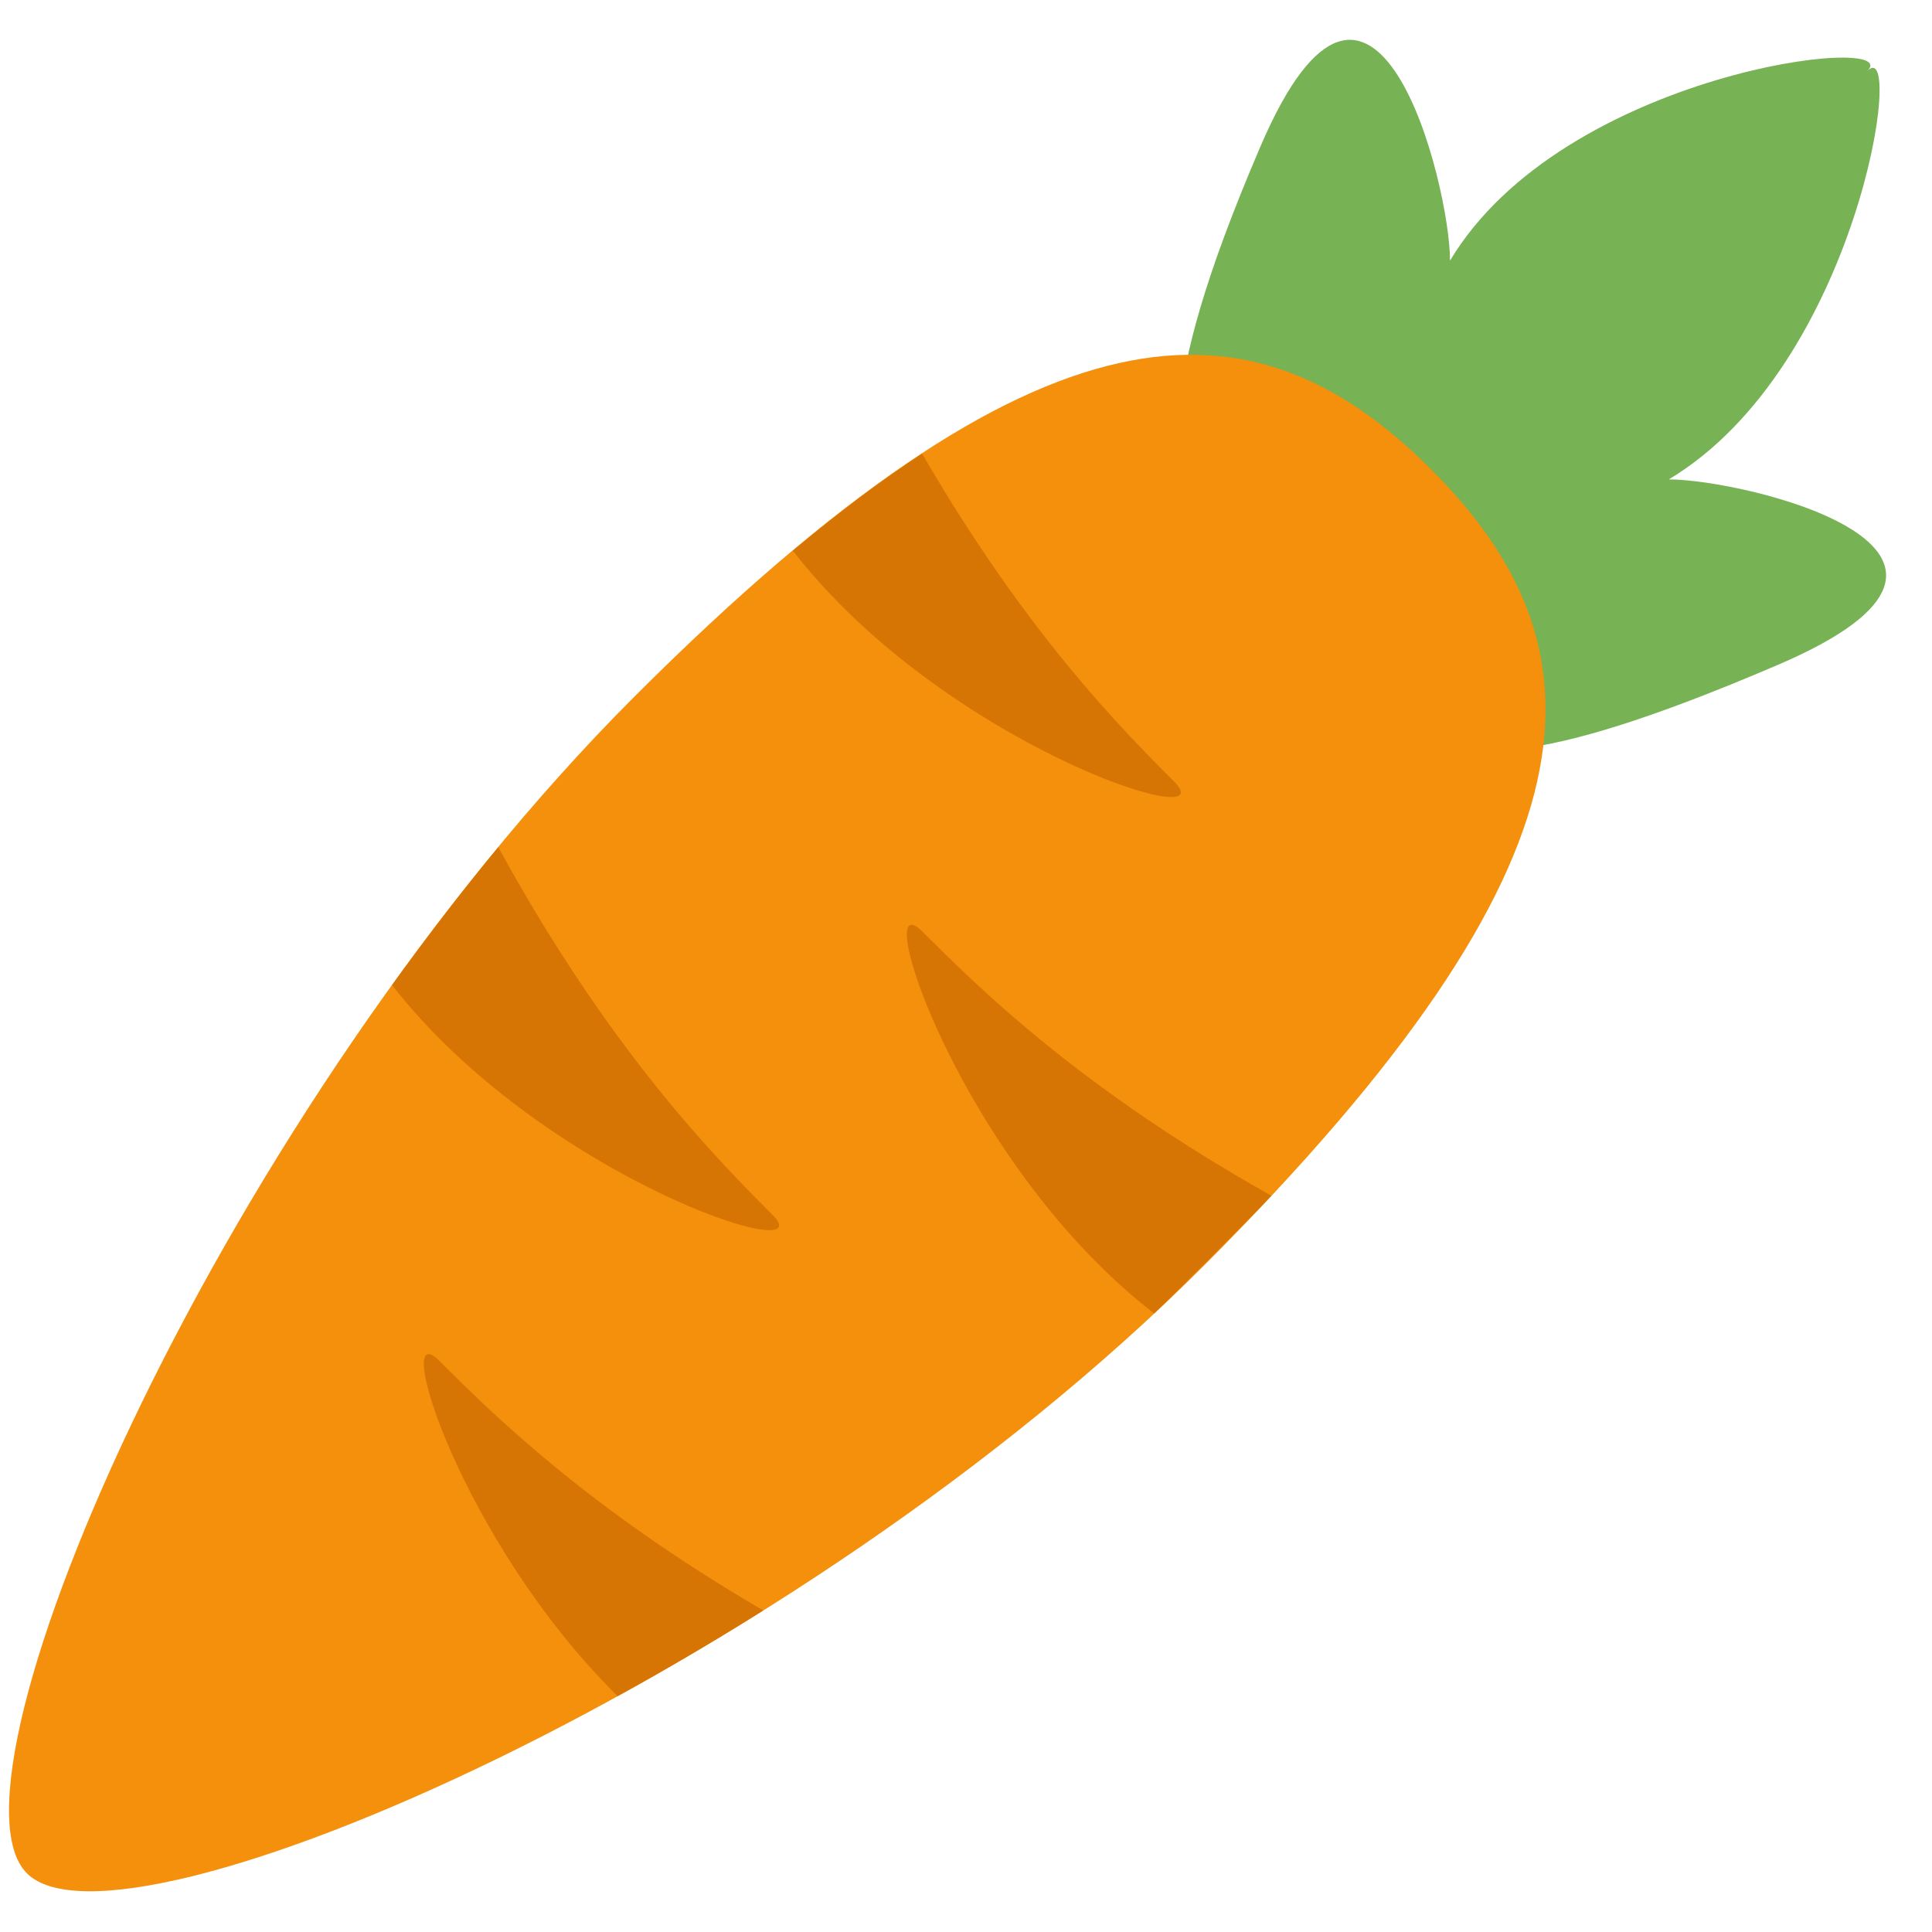
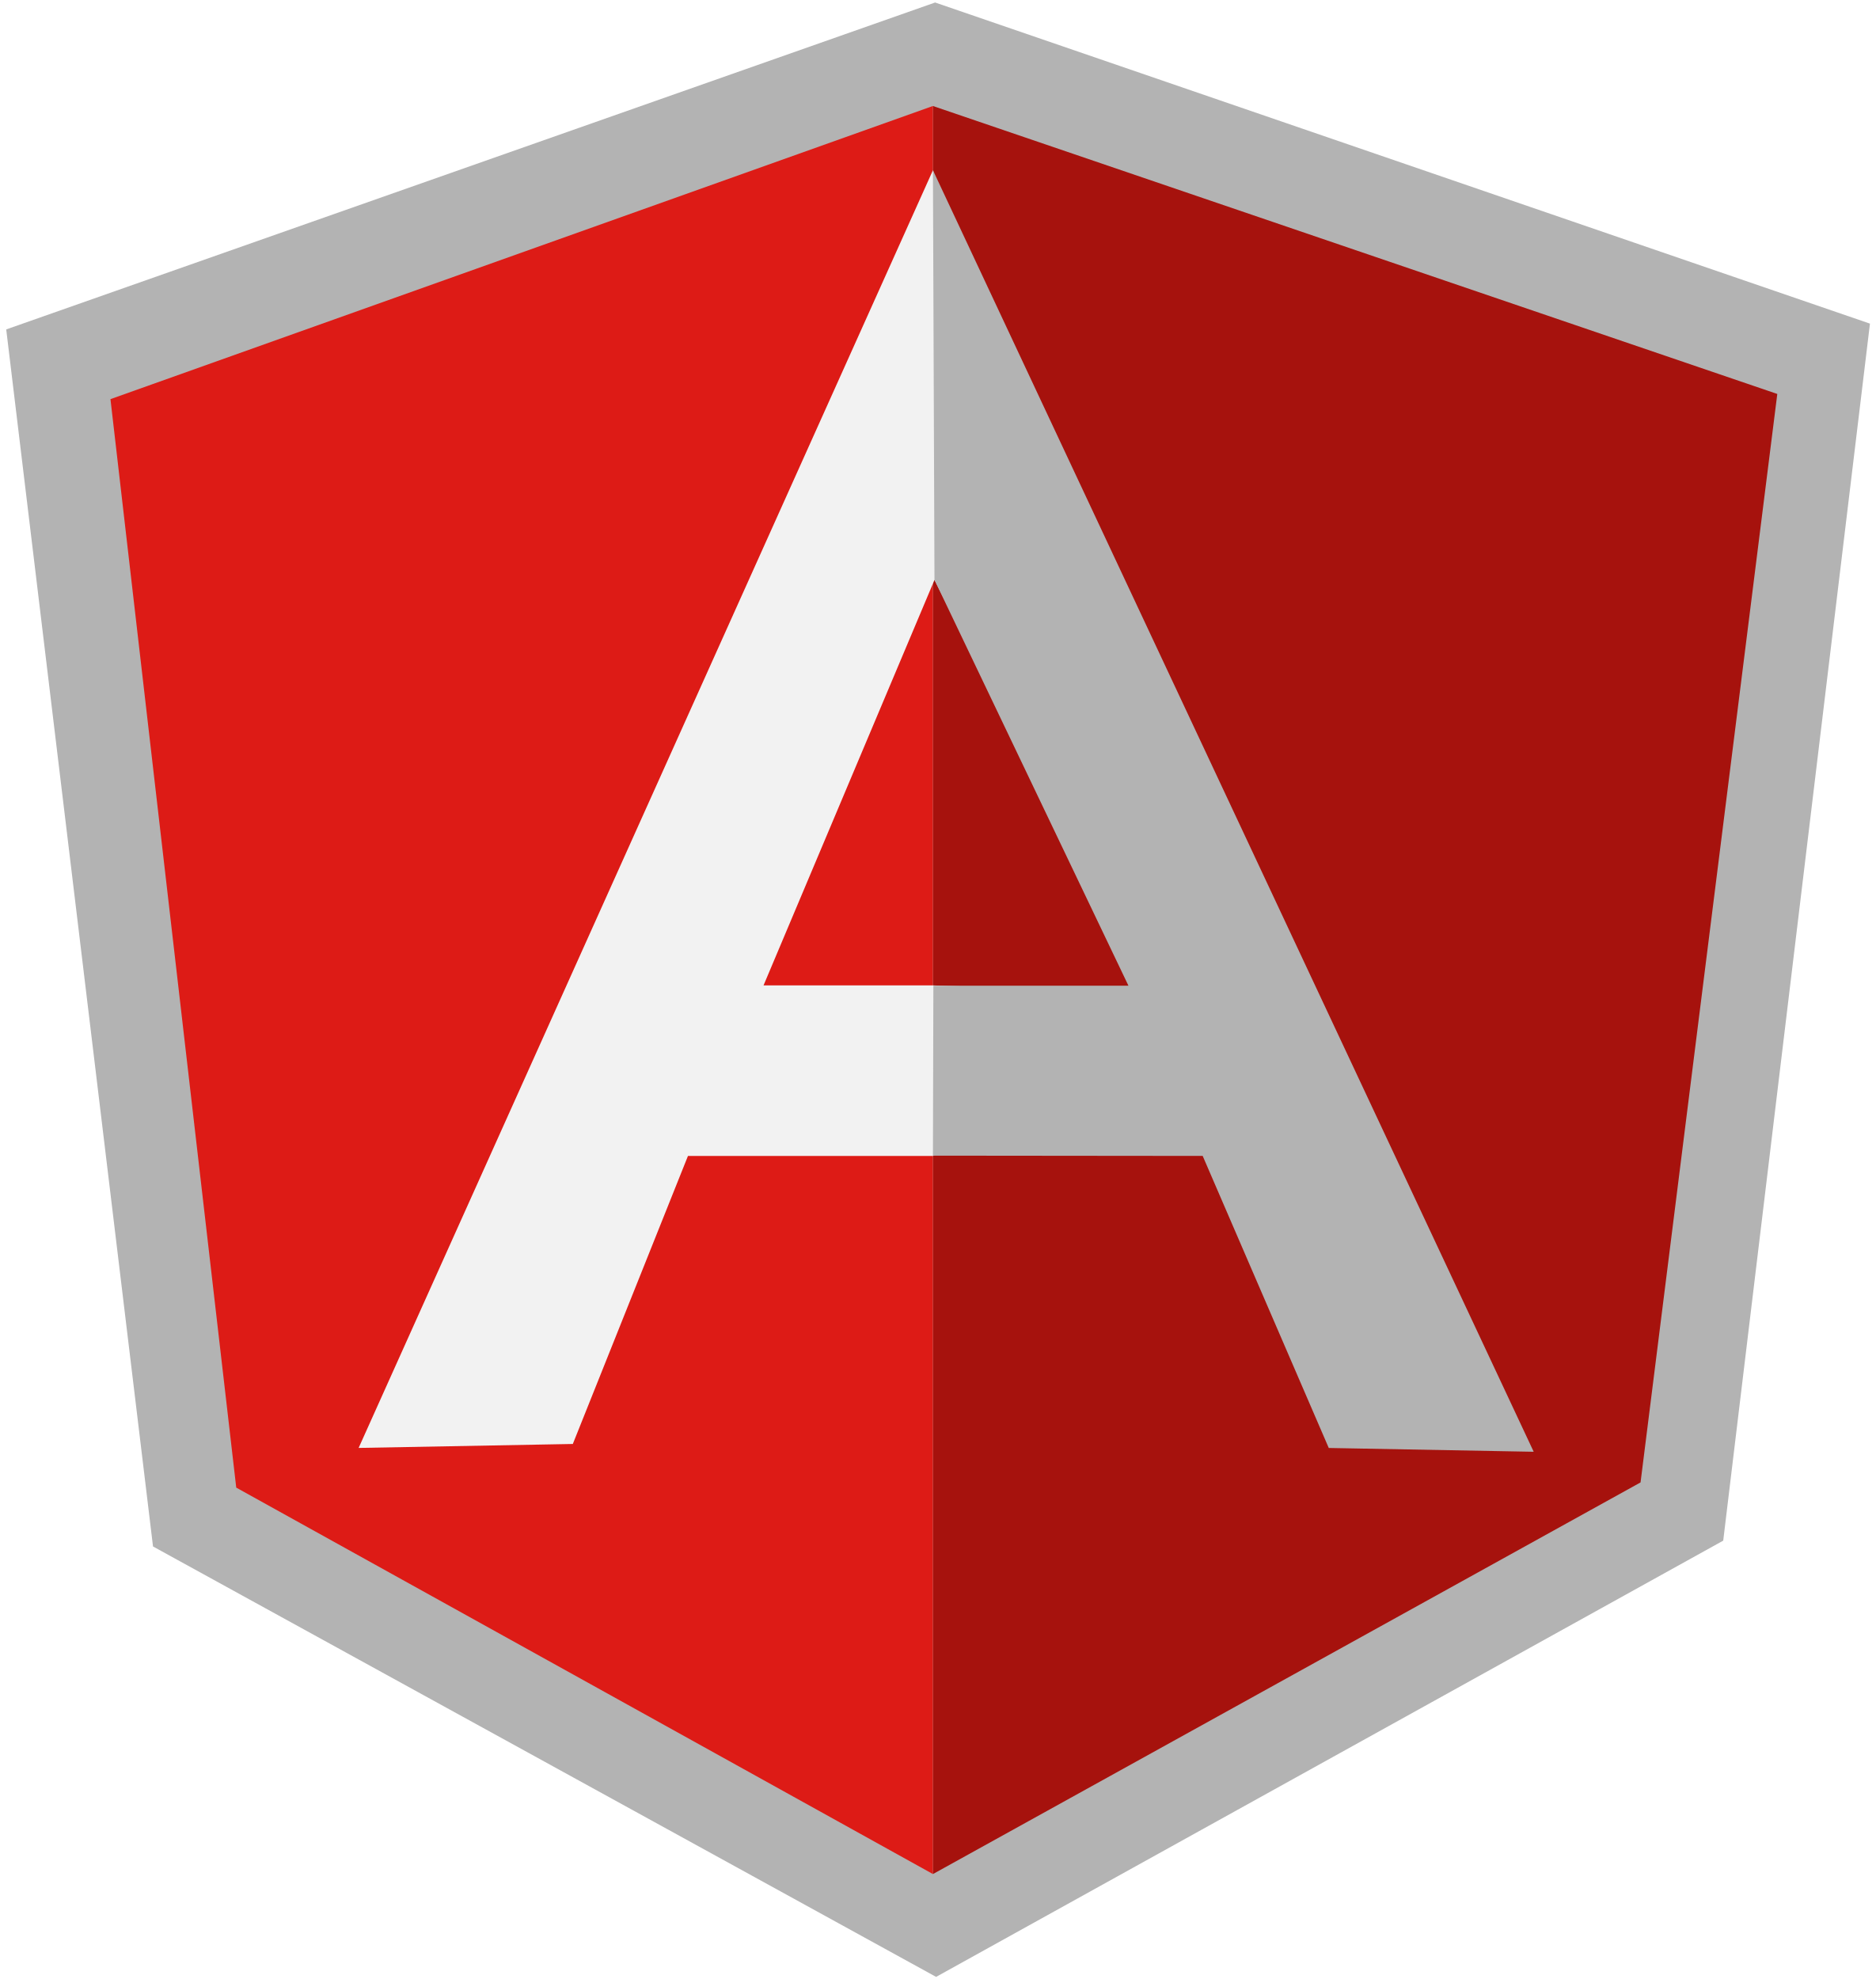
- <svg xmlns="http://www.w3.org/2000/svg" viewBox="0 0 36 36">
-   <path fill="#77B255" d="M31.096 8.933c3.535-2.122 4.408-8.32 3.701-7.613.707-.707-5.657 0-7.778 3.536 0-1.414-1.414-7.071-3.535-2.121-2.122 4.95-1.415 5.657-1.415 7.071 0 1.414 2.829 1.414 2.829 1.414s-.125 2.704 1.29 2.704c1.414 0 1.997.583 6.946-1.538 4.95-2.122-.624-3.453-2.038-3.453z" />
-   <path fill="#F4900C" d="M22.422 23.594C14.807 31.209 2.27 36.675.502 34.907c-1.768-1.768 3.699-14.305 11.313-21.92 7.615-7.615 11.53-7.562 14.85-4.243 3.319 3.32 3.372 7.235-4.243 14.85z" />
-   <path d="M21.875 14.56c-.972-.972-2.77-2.785-4.692-6.106-.753.492-1.554 1.091-2.409 1.808 2.803 3.613 8.121 5.317 7.101 4.298zm-7.485 8.072c-1.041-1.041-3.03-3.05-5.105-6.846-.687.832-1.349 1.693-1.98 2.57 2.807 3.597 8.101 5.292 7.085 4.276zm9.301-.351c-3.581-2.008-5.49-3.91-6.502-4.921-1.02-1.022.692 4.315 4.317 7.114.311-.29 1.786-1.767 2.185-2.193zm-12.183 9.324c.895-.492 1.804-1.025 2.715-1.597-3.273-1.905-5.069-3.683-6.034-4.648-.922-.923.386 3.347 3.319 6.245z" fill="#D67503" />
+ <svg xmlns="http://www.w3.org/2000/svg" width="2370" height="2500" viewBox="0 0 256 270" preserveAspectRatio="xMinYMin meet">
+   <path d="M127.606.341L.849 44.95 20.88 211.022l106.86 58.732 107.412-59.528L255.175 44.16 127.606.341z" fill="#B3B3B3" />
+   <path d="M242.532 53.758L127.31 14.466v241.256l96.561-53.441 18.66-148.523z" fill="#A6120D" />
+   <path d="M15.073 54.466l17.165 148.525 95.07 52.731V14.462L15.074 54.465z" fill="#DD1B16" />
+   <path d="M159.027 142.898L127.31 157.73H93.881l-15.714 39.305-29.228.54L127.31 23.227l31.717 119.672zm-3.066-7.467l-28.44-56.303-23.329 55.334h23.117l28.652.97z" fill="#F2F2F2" />
+   <path d="M127.309 23.226l.21 55.902 26.47 55.377h-26.62l-.06 23.189 36.81.035 17.204 39.852 27.967.518-81.981-174.873z" fill="#B3B3B3" />
</svg>
